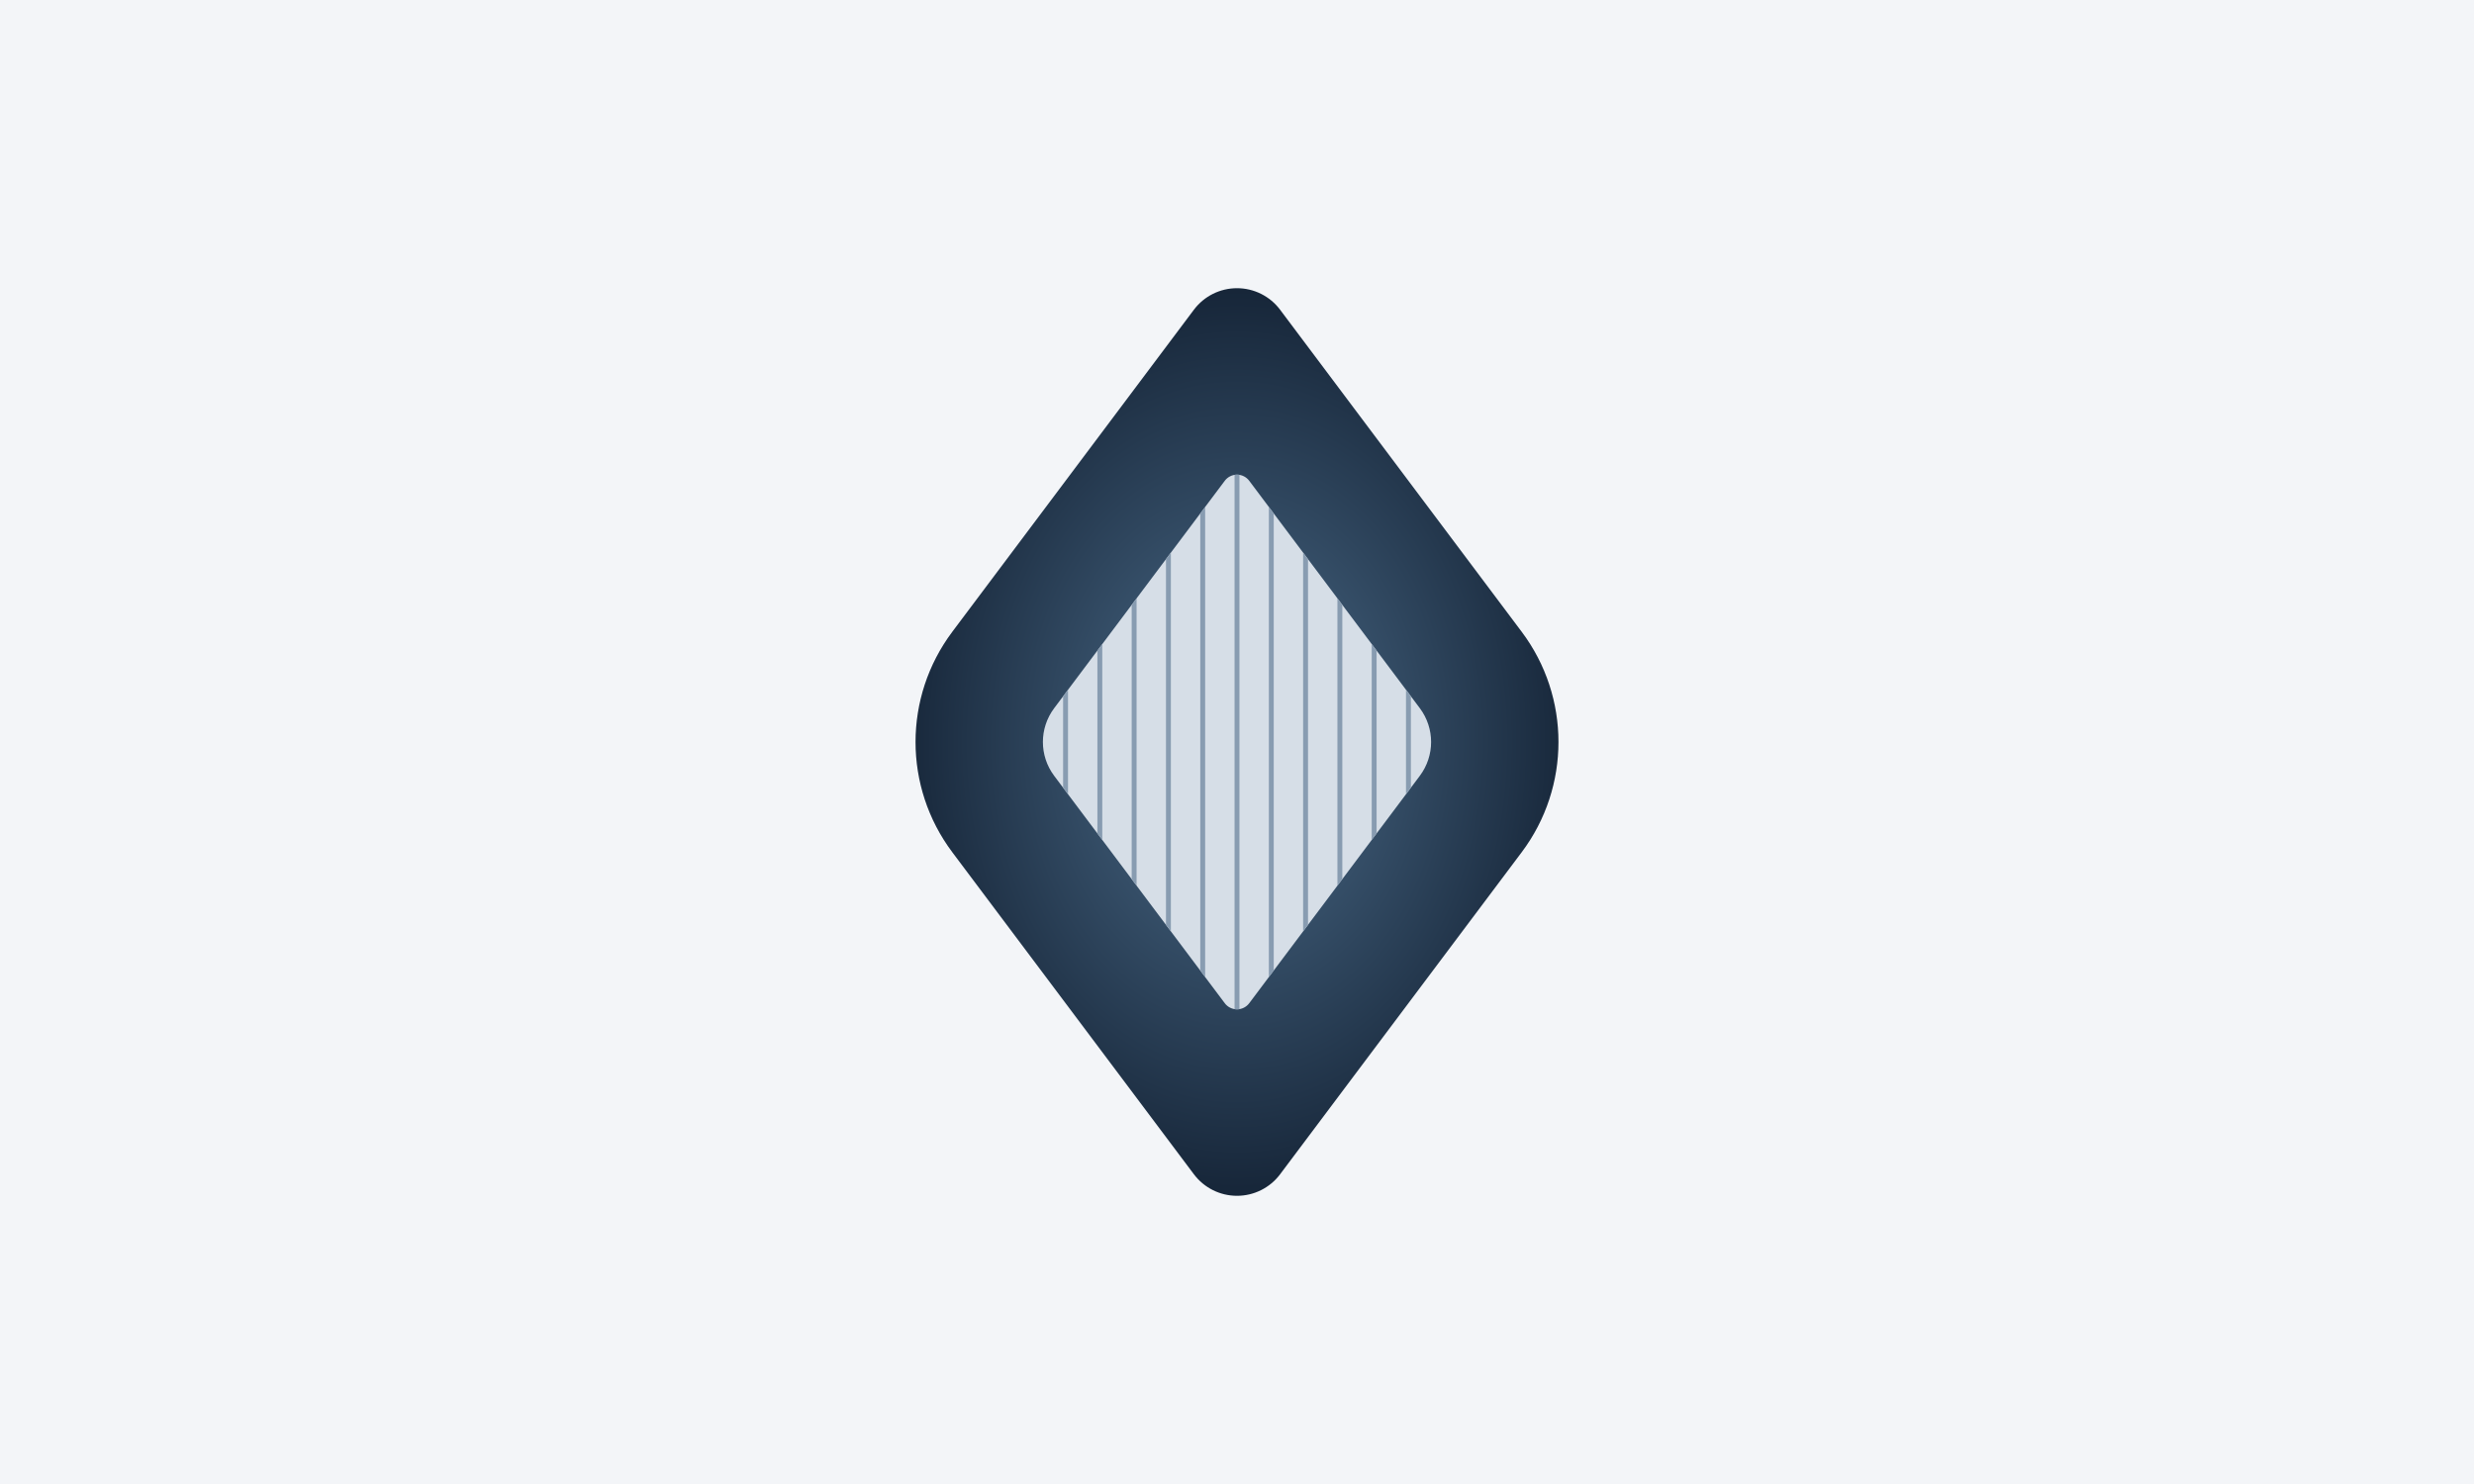
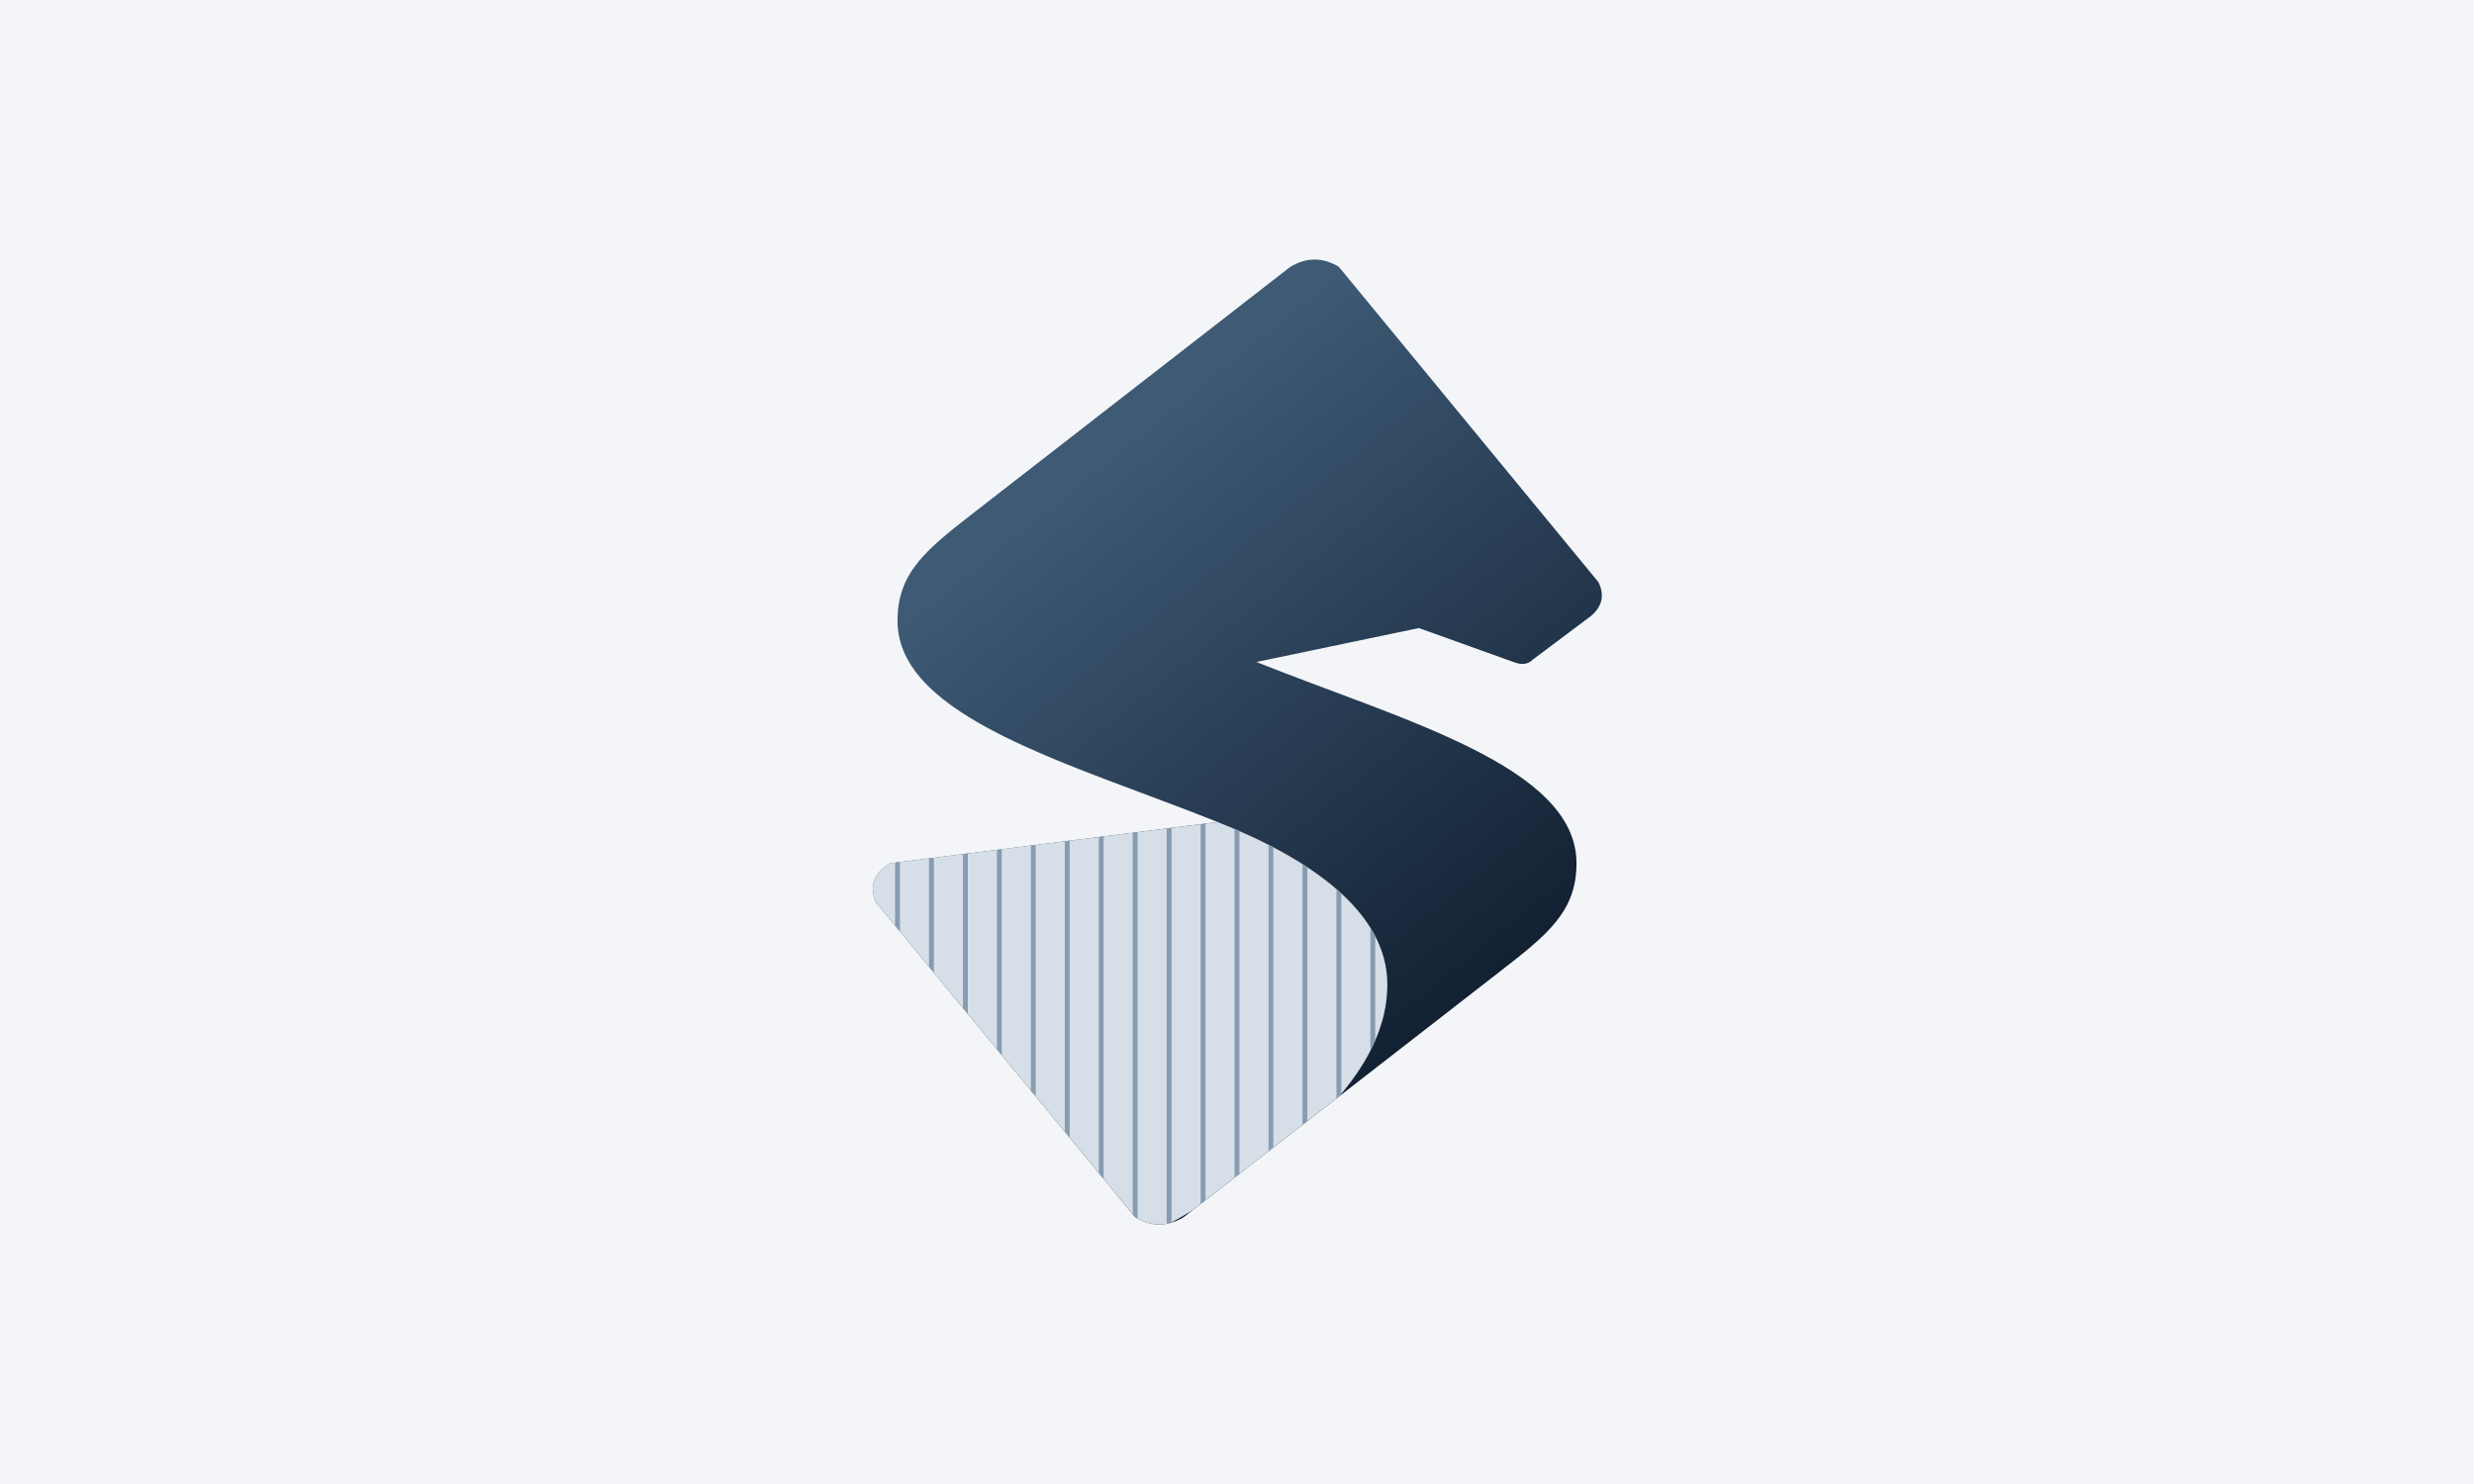
<svg xmlns="http://www.w3.org/2000/svg" width="1280" height="768" viewBox="0 0 1280 768">
  <defs>
-     <radialGradient id="g" gradientUnits="userSpaceOnUse" cx="0" cy="0" r="400" gradientTransform="scale(0.75 1)">
-       <stop offset="0.25" stop-color="#3E5A75" />
+     <linearGradient id="g" gradientUnits="userSpaceOnUse" x1="-158" y1="-195" x2="183" y2="226">
+       <stop offset="0" stop-color="#3E5A75" />
      <stop offset="1" stop-color="#122032" />
-     </radialGradient>
-     <clipPath id="c">
-       <path d="M9.973,-213.369 L149.300,-27.600 A46,46 0 0 1 149.300,27.600 L9.973,213.369 A12.467,12.467 0 0 1 -9.973,213.369 L-149.300,27.600 A46,46 0 0 1 -149.300,-27.600 L-9.973,-213.369 A12.467,12.467 0 0 1 9.973,-213.369 Z" />
+     </linearGradient>
+     <clipPath id="s">
+       <path d="M16,-66 L150,-94 L228,-66 Q238,-62 244,-68 L292,-104 Q306,-116 298,-132 L84,-392 Q64,-404 44,-392 L-216,-190 C-256,-159 -280,-140 -280,-100 C-280,-20 -136,18 -16,66 L-286,100 Q-306,112 -298,132 L-84,392 Q-64,404 -44,392 L216,190 C256,159 280,140 280,100 C280,20 136,-18 16,-66 Z" />
+     </clipPath>
+     <clipPath id="p">
+       <path d="M-16,66 C60,96 124,140 124,200 C124,282 30,350 -64,402 L-420,402 L-420,66 Z" />
    </clipPath>
    <g id="r" fill="#889CB1">
-       <rect x="-282.0" y="-400" width="4" height="800" />
-       <rect x="-254.0" y="-400" width="4" height="800" />
-       <rect x="-226.0" y="-400" width="4" height="800" />
-       <rect x="-198.0" y="-400" width="4" height="800" />
-       <rect x="-170.0" y="-400" width="4" height="800" />
-       <rect x="-142.0" y="-400" width="4" height="800" />
-       <rect x="-114.0" y="-400" width="4" height="800" />
-       <rect x="-86.0" y="-400" width="4" height="800" />
-       <rect x="-58.0" y="-400" width="4" height="800" />
-       <rect x="-30.0" y="-400" width="4" height="800" />
-       <rect x="-2.0" y="-400" width="4" height="800" />
-       <rect x="26.0" y="-400" width="4" height="800" />
-       <rect x="54.0" y="-400" width="4" height="800" />
-       <rect x="82.0" y="-400" width="4" height="800" />
-       <rect x="110.0" y="-400" width="4" height="800" />
-       <rect x="138.0" y="-400" width="4" height="800" />
-       <rect x="166.0" y="-400" width="4" height="800" />
-       <rect x="194.0" y="-400" width="4" height="800" />
-       <rect x="222.0" y="-400" width="4" height="800" />
-       <rect x="250.0" y="-400" width="4" height="800" />
-       <rect x="278.0" y="-400" width="4" height="800" />
+       <rect x="-310" y="-420" width="4" height="840" />
+       <rect x="-282" y="-420" width="4" height="840" />
+       <rect x="-254" y="-420" width="4" height="840" />
+       <rect x="-226" y="-420" width="4" height="840" />
+       <rect x="-198" y="-420" width="4" height="840" />
+       <rect x="-170" y="-420" width="4" height="840" />
+       <rect x="-142" y="-420" width="4" height="840" />
+       <rect x="-114" y="-420" width="4" height="840" />
+       <rect x="-86" y="-420" width="4" height="840" />
+       <rect x="-58" y="-420" width="4" height="840" />
+       <rect x="-30" y="-420" width="4" height="840" />
+       <rect x="-2" y="-420" width="4" height="840" />
+       <rect x="26" y="-420" width="4" height="840" />
+       <rect x="54" y="-420" width="4" height="840" />
+       <rect x="82" y="-420" width="4" height="840" />
+       <rect x="110" y="-420" width="4" height="840" />
+       <rect x="138" y="-420" width="4" height="840" />
+       <rect x="166" y="-420" width="4" height="840" />
+       <rect x="194" y="-420" width="4" height="840" />
+       <rect x="222" y="-420" width="4" height="840" />
+       <rect x="250" y="-420" width="4" height="840" />
+       <rect x="278" y="-420" width="4" height="840" />
+       <rect x="306" y="-420" width="4" height="840" />
    </g>
  </defs>
  <rect width="1280" height="768" fill="#F3F5F8" />
-   <g transform="translate(640.0 384.0) scale(0.6336)">
-     <path d="M35.200,-353.067 L232.500,-90.000 A150,150 0 0 1 232.500,90.000 L35.200,353.067 A44,44 0 0 1 -35.200,353.067 L-232.500,90.000 A150,150 0 0 1 -232.500,-90.000 L-35.200,-353.067 A44,44 0 0 1 35.200,-353.067 Z" fill="url(#g)" />
-     <path d="M9.973,-213.369 L149.300,-27.600 A46,46 0 0 1 149.300,27.600 L9.973,213.369 A12.467,12.467 0 0 1 -9.973,213.369 L-149.300,27.600 A46,46 0 0 1 -149.300,-27.600 L-9.973,-213.369 A12.467,12.467 0 0 1 9.973,-213.369 Z" fill="#D6DEE7" />
-     <use href="#r" clip-path="url(#c)" />
+   <g transform="translate(640.0 384.0) scale(0.627327)">
+     <path d="M16,-66 L150,-94 L228,-66 Q238,-62 244,-68 L292,-104 Q306,-116 298,-132 L84,-392 Q64,-404 44,-392 L-216,-190 C-256,-159 -280,-140 -280,-100 C-280,-20 -136,18 -16,66 L-286,100 Q-306,112 -298,132 L-84,392 Q-64,404 -44,392 L216,190 C256,159 280,140 280,100 C280,20 136,-18 16,-66 Z" fill="url(#g)" />
+     <g clip-path="url(#s)">
+       <path d="M-16,66 C60,96 124,140 124,200 C124,282 30,350 -64,402 L-420,402 L-420,66 Z" fill="#D6DEE7" />
+       <use href="#r" clip-path="url(#p)" />
+     </g>
  </g>
</svg>
